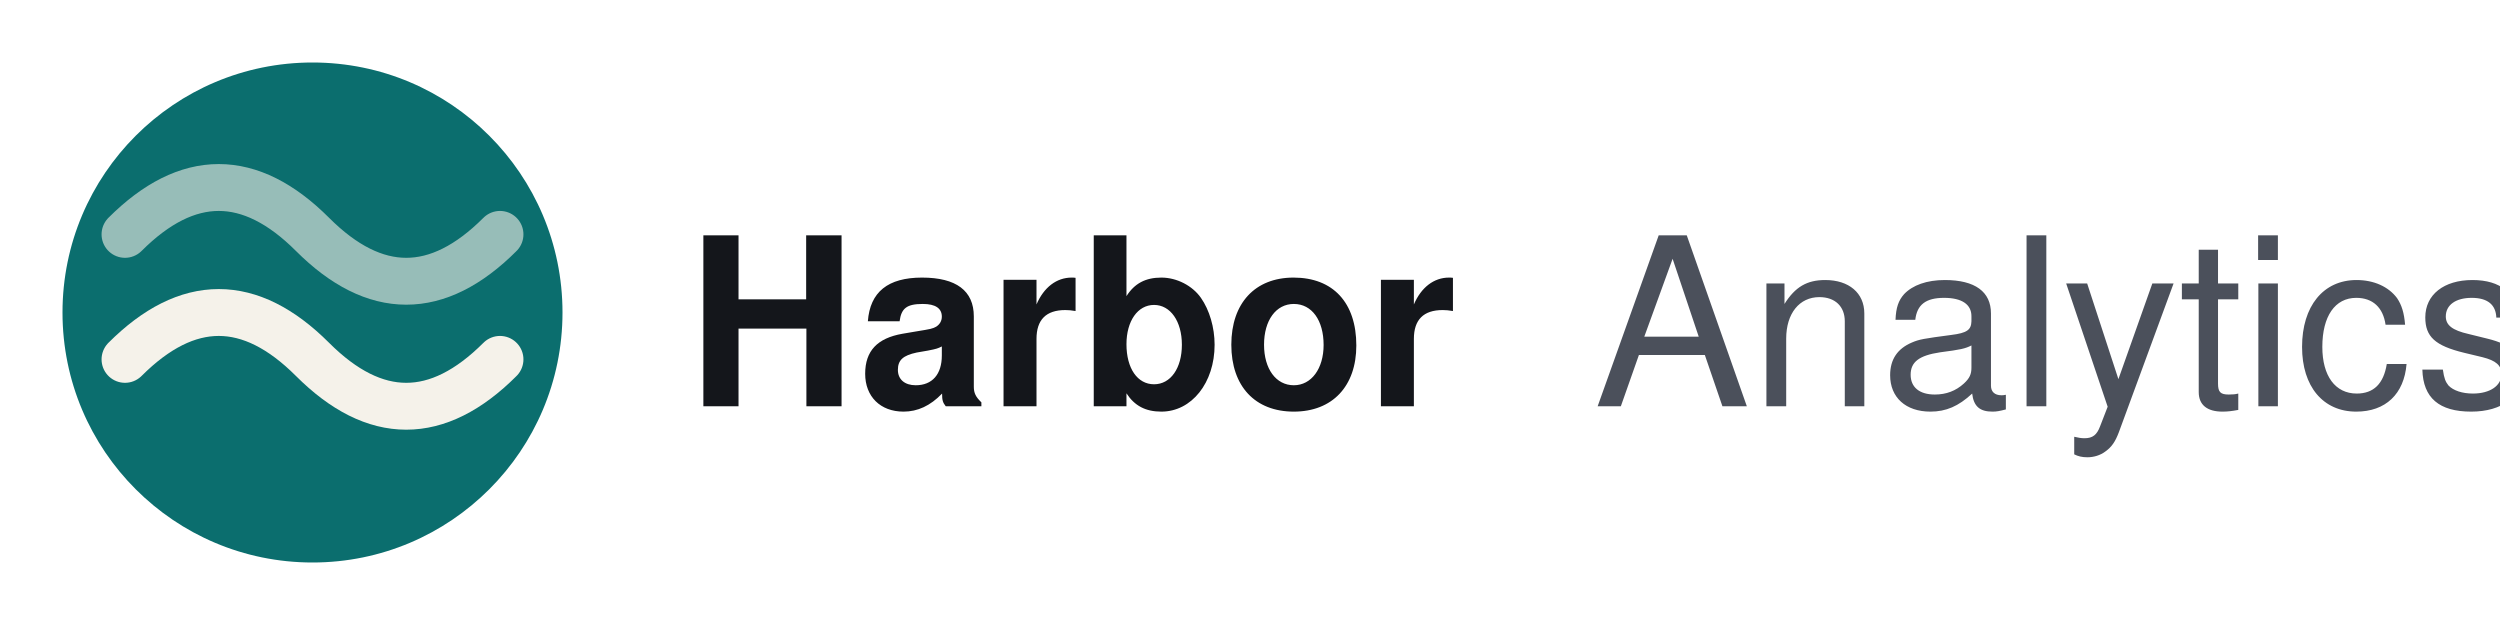
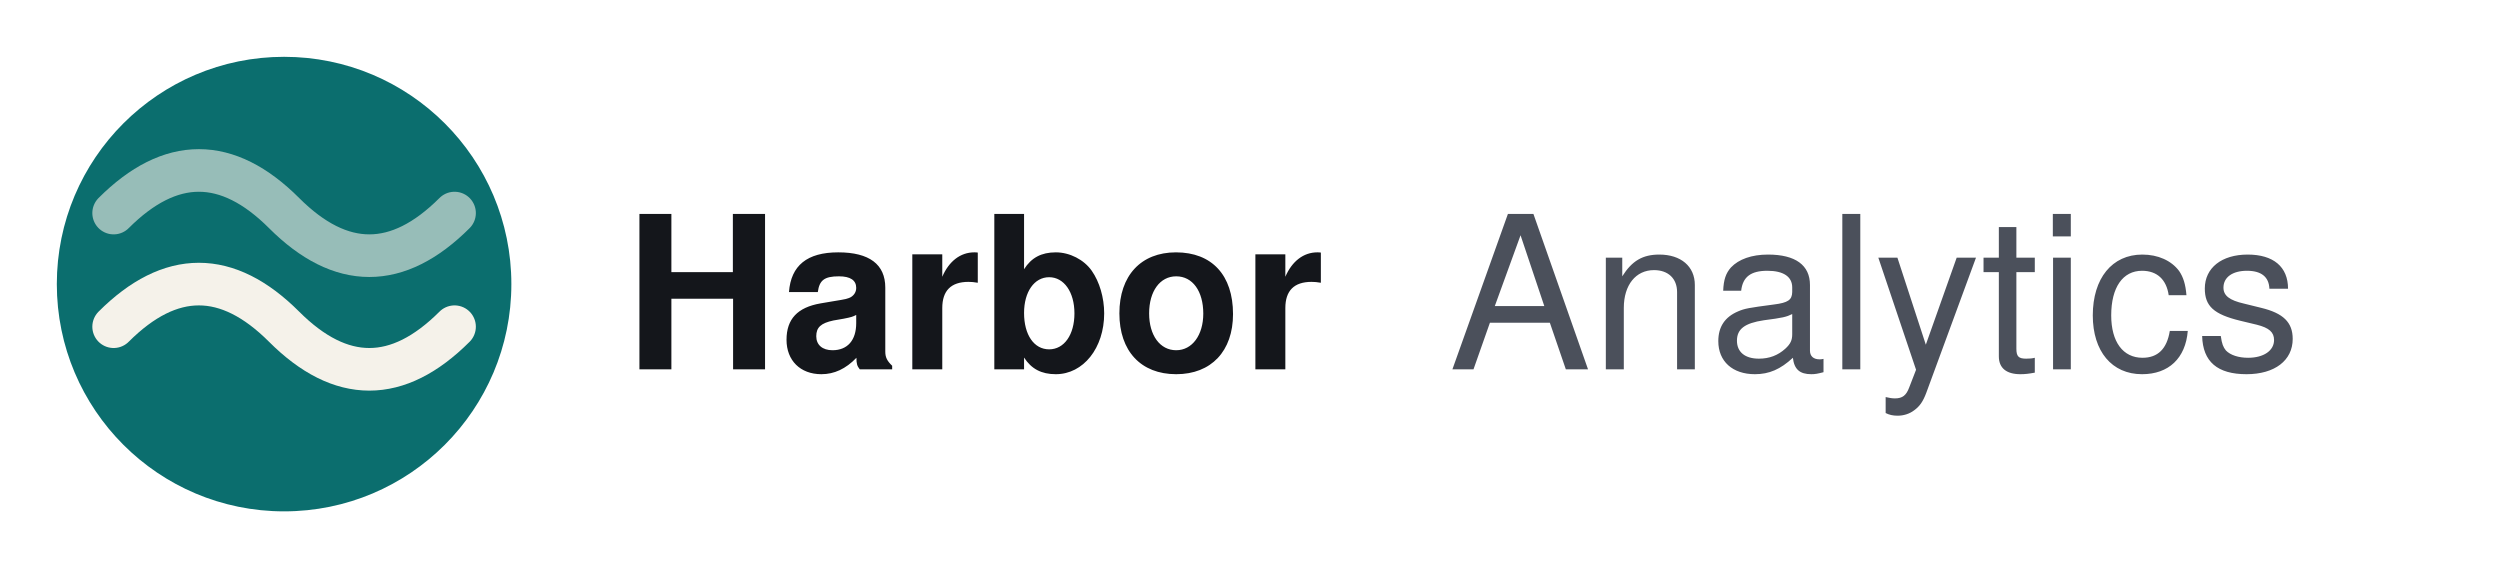
- <svg xmlns="http://www.w3.org/2000/svg" viewBox="0 0 160 40" width="160" height="40" role="img" aria-label="Harbor Analytics">
+ <svg xmlns="http://www.w3.org/2000/svg" viewBox="0 0 176 40" width="176" height="40" role="img" aria-label="Harbor Analytics">
  <circle cx="20" cy="20" r="16" fill="#0B6E6E" />
  <path d="M8 23c4-4 8-4 12 0s8 4 12 0" fill="none" stroke="#F5F2EA" stroke-width="3" stroke-linecap="round" />
  <path d="M8 15c4-4 8-4 12 0s8 4 12 0" fill="none" stroke="#F5F2EA" stroke-width="3" stroke-linecap="round" opacity="0.6" />
  <text x="44" y="26" font-family="Helvetica, Arial, sans-serif" font-size="15" font-weight="700" fill="#14161B">Harbor</text>
  <text x="102" y="26" font-family="Helvetica, Arial, sans-serif" font-size="15" fill="#4B505B">Analytics</text>
</svg>
